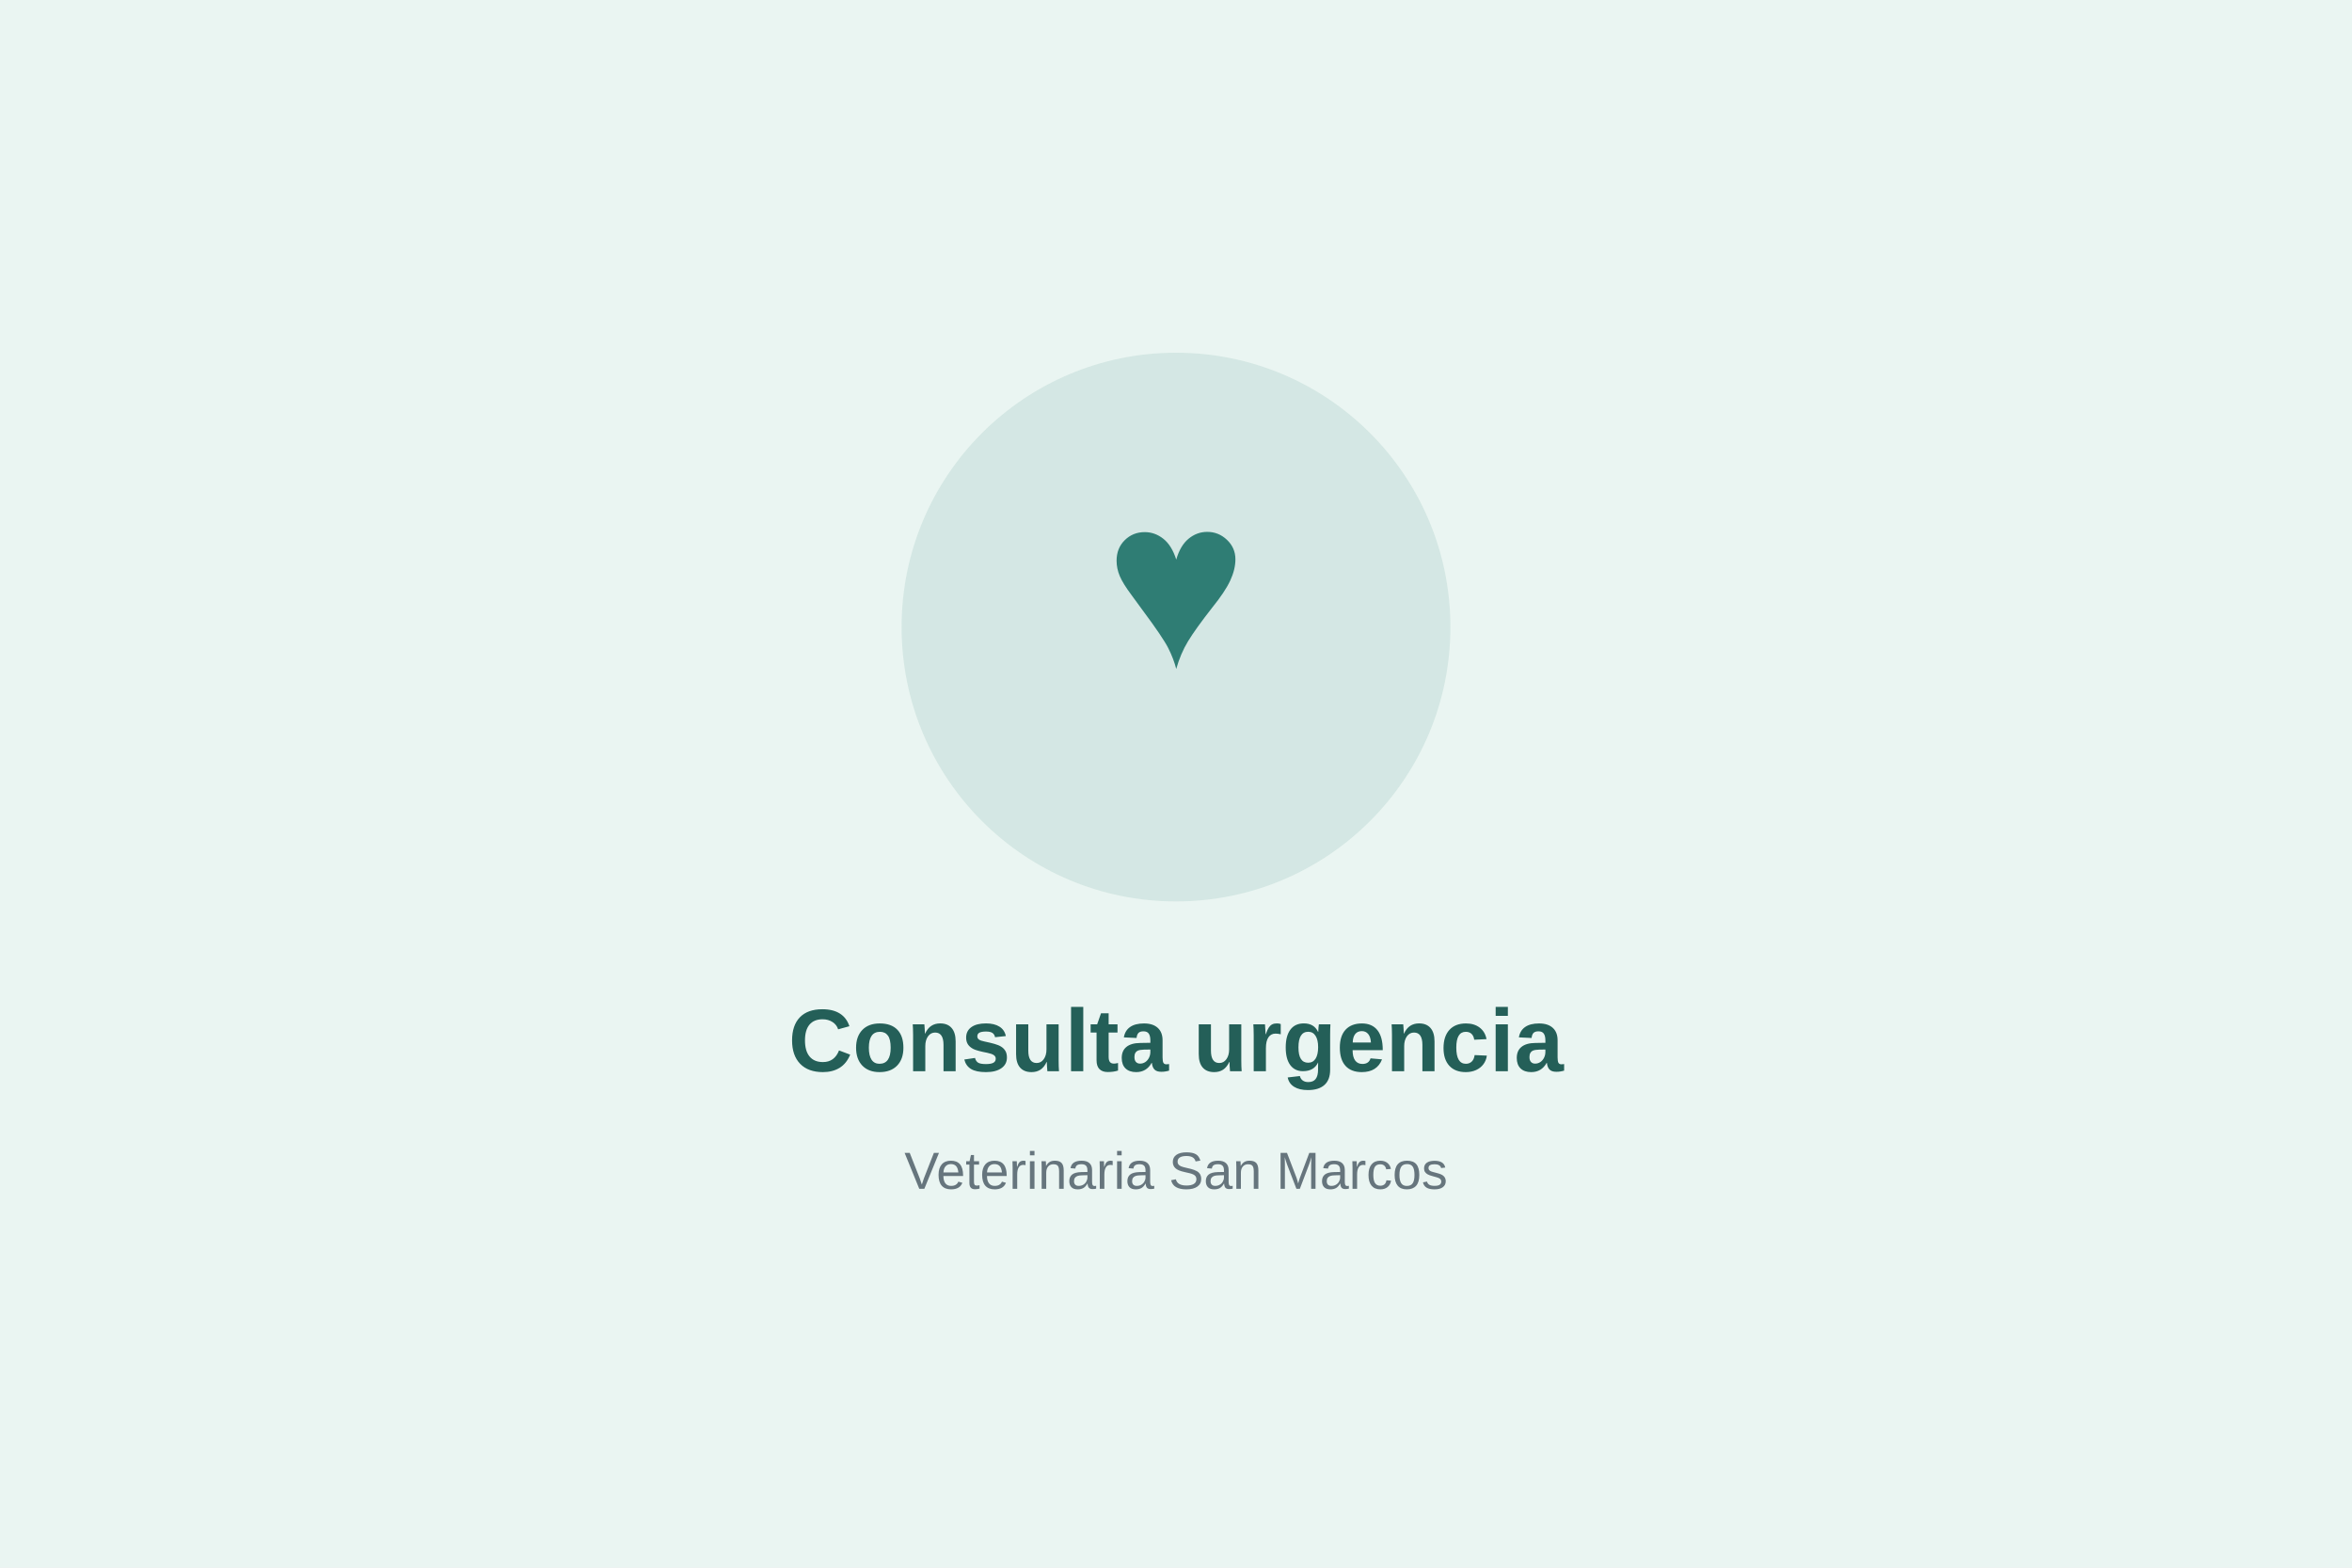
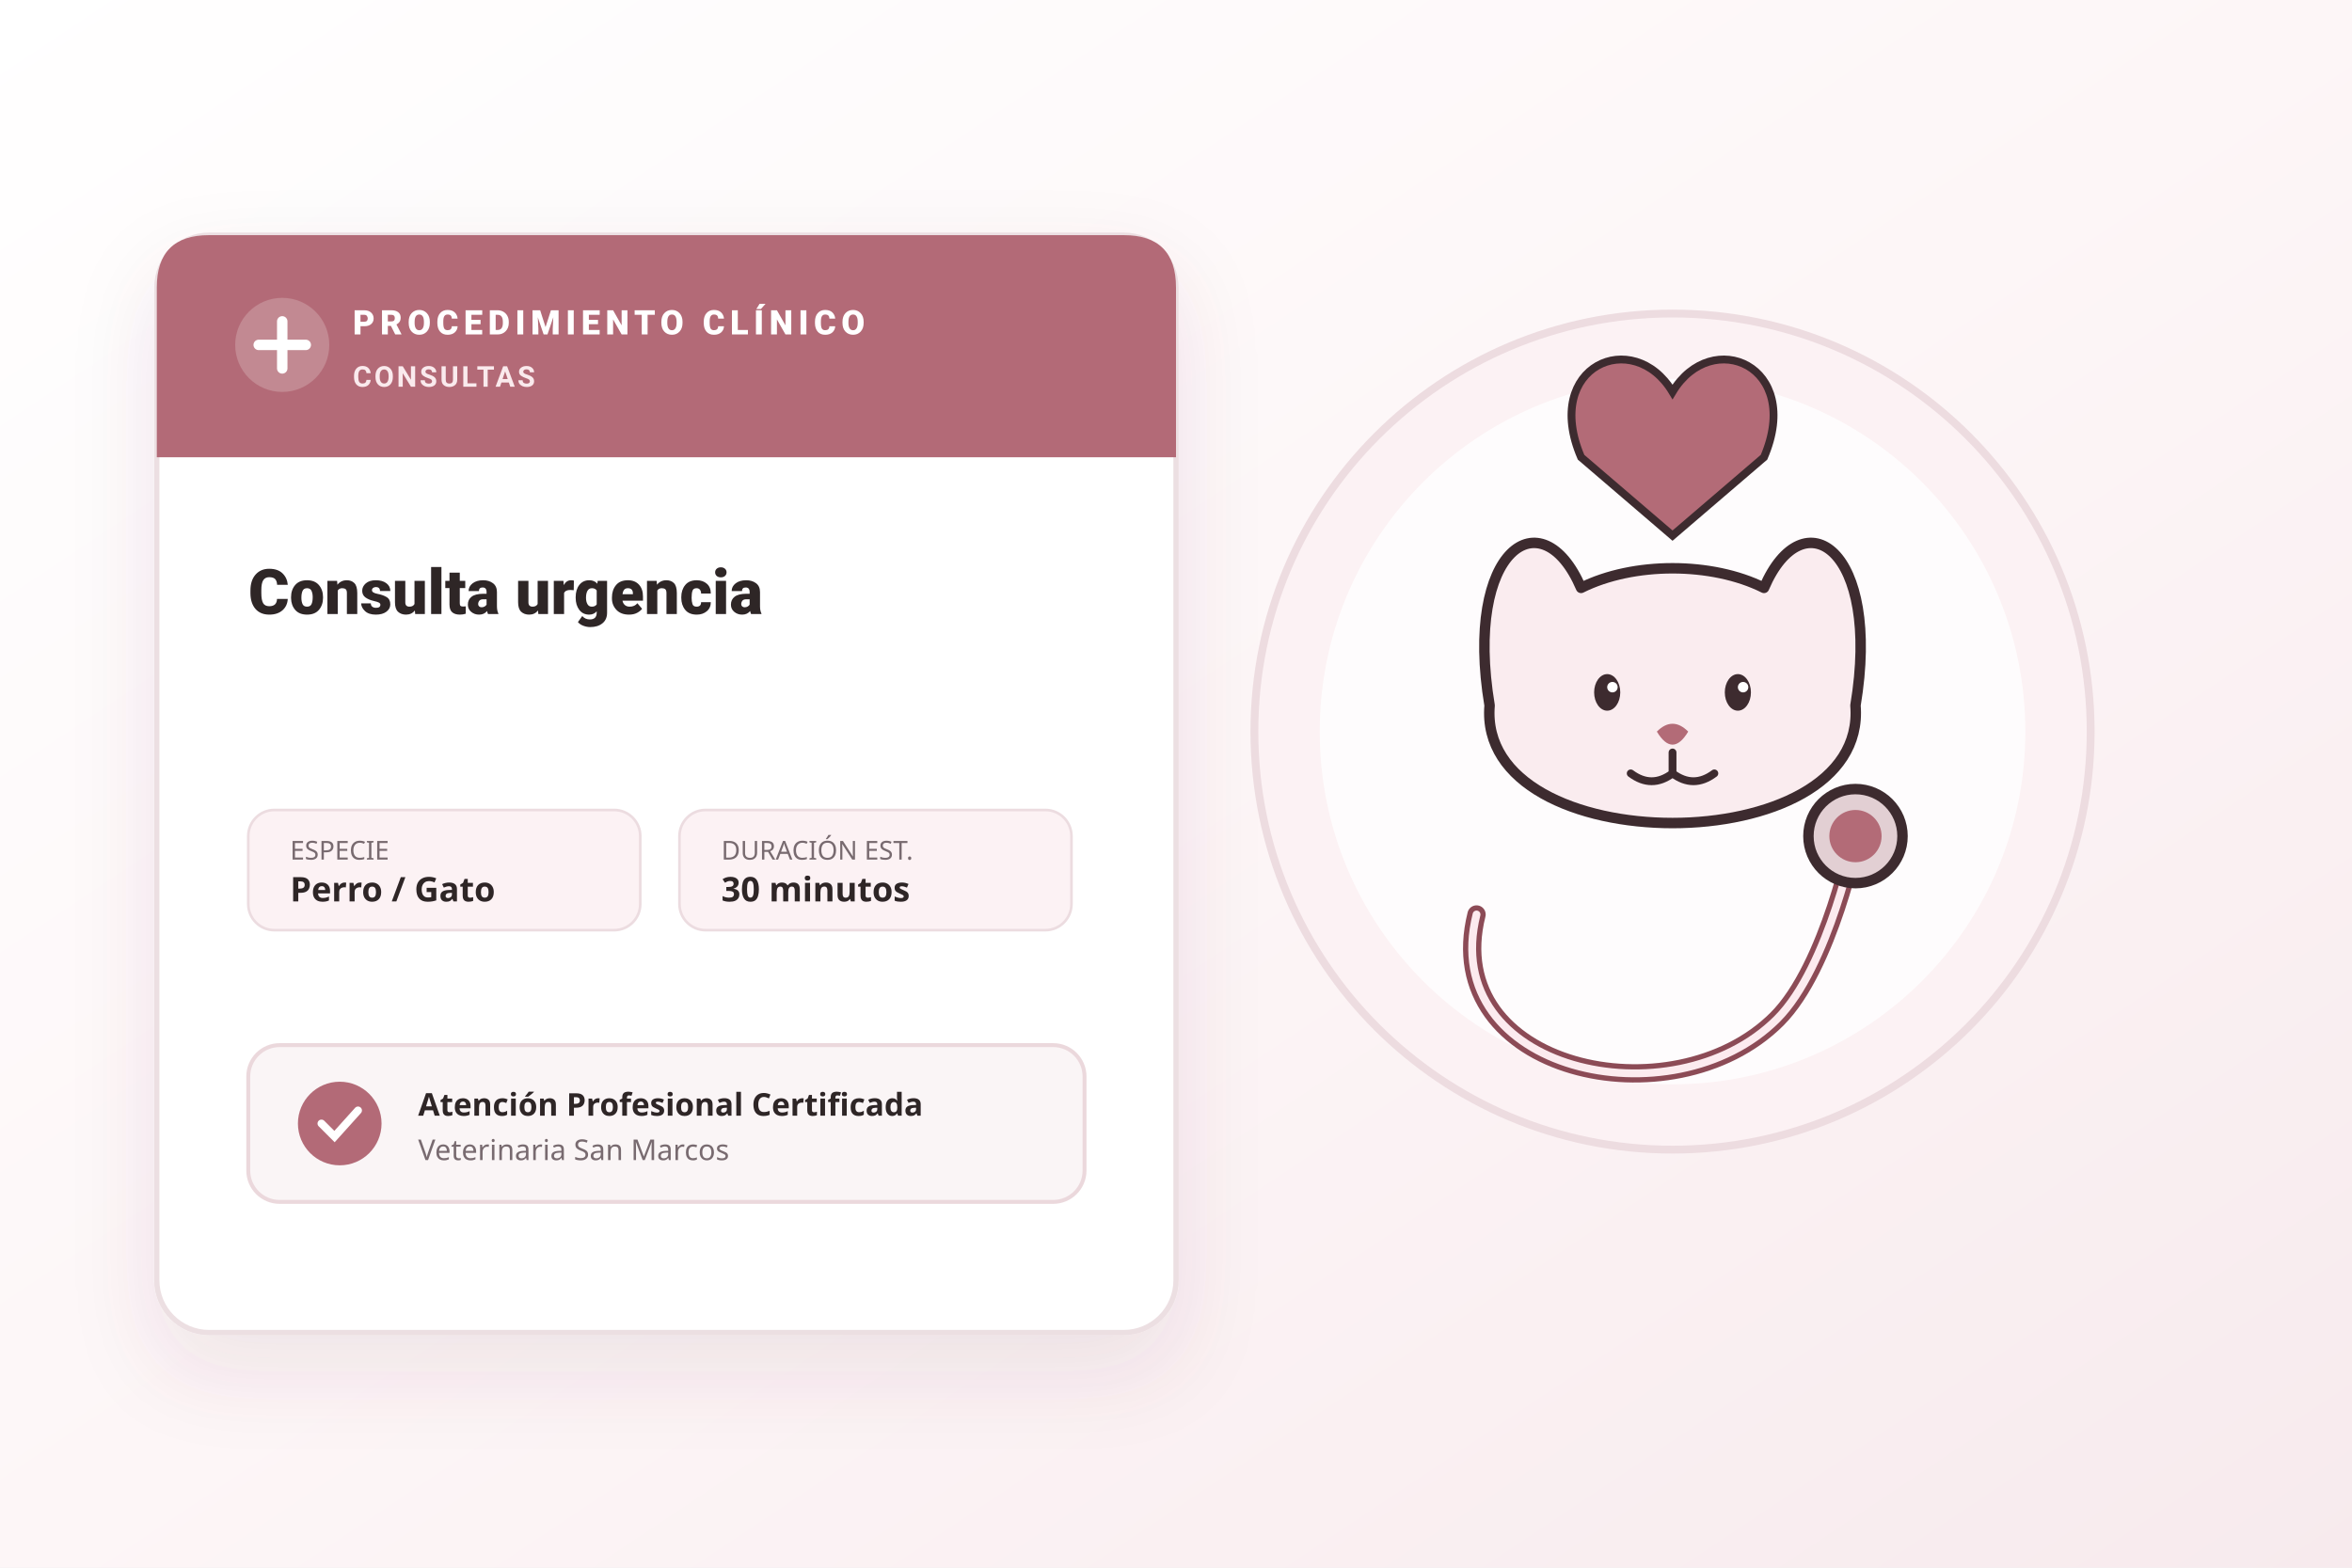
<svg xmlns="http://www.w3.org/2000/svg" width="900" height="600" viewBox="0 0 900 600">
-   <rect width="900" height="600" fill="#eaf5f2" />
-   <circle cx="450" cy="240" r="105" fill="#2f7d74" opacity=".12" />
-   <text x="450" y="255" text-anchor="middle" font-family="Arial, sans-serif" font-size="92" fill="#2f7d74">♥</text>
-   <text x="450" y="410" text-anchor="middle" font-family="Arial, sans-serif" font-size="34" font-weight="700" fill="#245f58">Consulta urgencia</text>
-   <text x="450" y="455" text-anchor="middle" font-family="Arial, sans-serif" font-size="20" fill="#66757d">Veterinaria San Marcos</text>
+   <defs>
+     <linearGradient id="servBgGrad" x1="0%" y1="0%" x2="100%" y2="100%">
+       <stop offset="0%" stop-color="#ffffff" />
+       <stop offset="50%" stop-color="#fdf6f7" />
+       <stop offset="100%" stop-color="#f7eaed" />
+     </linearGradient>
+     <filter id="servShadow" x="-10%" y="-10%" width="130%" height="130%">
+       <feDropShadow dx="0" dy="14" stdDeviation="16" flood-color="#733b47" flood-opacity="0.1" />
+     </filter>
+   </defs>
+   <rect width="900" height="600" fill="url(#servBgGrad)" />
+   <g transform="translate(60, 90)" filter="url(#servShadow)">
+     <rect x="0" y="0" width="390" height="420" rx="20" fill="#ffffff" stroke="#ecdfe2" stroke-width="2" />
+     <path d="M 0,20 Q 0,0 20,0 L 370,0 Q 390,0 390,20 L 390,85 L 0,85 Z" fill="#b36b77" />
+     <g transform="translate(30, 24)">
+       <circle cx="18" cy="18" r="18" fill="#ffffff" opacity="0.2" />
+       <path d="M18,9 L18,27 M9,18 L27,18" stroke="#ffffff" stroke-width="4" stroke-linecap="round" />
+     </g>
+     <text x="75" y="38" font-family="'Segoe UI', Roboto, sans-serif" font-size="13" font-weight="800" fill="#ffffff" letter-spacing="2">PROCEDIMIENTO CLÍNICO</text>
+     <text x="75" y="58" font-family="'Segoe UI', Roboto, sans-serif" font-size="11" font-weight="600" fill="#faeaed" letter-spacing="1">CONSULTAS</text>
+     <text x="35" y="145" font-family="'Segoe UI', Roboto, sans-serif" font-size="24" font-weight="800" fill="#2e2528">Consulta urgencia</text>
+     <g transform="translate(35, 220)">
+       <rect x="0" y="0" width="150" height="46" rx="10" fill="#fcf2f4" stroke="#ecdce0" stroke-width="1" />
+       <text x="16" y="19" font-family="'Segoe UI', sans-serif" font-size="10" fill="#786b6f">ESPECIE</text>
+       <text x="16" y="35" font-family="'Segoe UI', sans-serif" font-size="13" font-weight="700" fill="#2e2528">Perro / Gato</text>
+       <rect x="165" y="0" width="150" height="46" rx="10" fill="#fcf2f4" stroke="#ecdce0" stroke-width="1" />
+       <text x="181" y="19" font-family="'Segoe UI', sans-serif" font-size="10" fill="#786b6f">DURACIÓN EST.</text>
+       <text x="181" y="35" font-family="'Segoe UI', sans-serif" font-size="13" font-weight="700" fill="#2e2528">30 minutos</text>
+     </g>
+     <g transform="translate(35, 310)">
+       <rect x="0" y="0" width="320" height="60" rx="12" fill="#faf5f6" stroke="#ebd8dc" stroke-width="1.5" />
+       <circle cx="35" cy="30" r="16" fill="#b36b77" />
+       <path d="M28,30 L33,35 L42,25" fill="none" stroke="#ffffff" stroke-width="3" stroke-linecap="round" />
+       <text x="65" y="27" font-family="'Segoe UI', sans-serif" font-size="12" font-weight="700" fill="#2e2528">Atención Profesional Certificada</text>
+       <text x="65" y="44" font-family="'Segoe UI', sans-serif" font-size="11" fill="#786b6f">Veterinaria San Marcos</text>
+     </g>
+   </g>
+   <g transform="translate(480, 100)">
+     <circle cx="160" cy="180" r="160" fill="#fcf2f4" stroke="#eddce0" stroke-width="3" />
+     <circle cx="160" cy="180" r="135" fill="#ffffff" opacity="0.8" />
+     <path d="M 90,170 C 80,110 110,90 125,125 C 145,115 175,115 195,125 C 210,90 240,110 230,170 C 235,230 85,230 90,170 Z" fill="#faecef" stroke="#3d2b2f" stroke-width="4" stroke-linejoin="round" />
+     <ellipse cx="135" cy="165" rx="5" ry="7" fill="#3d2b2f" />
+     <ellipse cx="185" cy="165" rx="5" ry="7" fill="#3d2b2f" />
+     <circle cx="137" cy="163" r="2" fill="#ffffff" />
+     <circle cx="187" cy="163" r="2" fill="#ffffff" />
+     <path d="M 154,180 Q 160,174 166,180 Q 160,190 154,180 Z" fill="#b36b77" />
+     <path d="M 160,188 L 160,196 Q 152,202 144,196 M 160,196 Q 168,202 176,196" fill="none" stroke="#3d2b2f" stroke-width="3" stroke-linecap="round" />
+     <path d="M 85,250 C 70,310 160,330 200,290 C 220,270 230,220 230,220" fill="none" stroke="#8c4b56" stroke-width="7" stroke-linecap="round" />
+     <path d="M 85,250 C 70,310 160,330 200,290 C 220,270 230,220 230,220" fill="none" stroke="#fcebef" stroke-width="3" stroke-linecap="round" />
+     <circle cx="230" cy="220" r="18" fill="#e2cfd3" stroke="#3d2b2f" stroke-width="4" />
+     <circle cx="230" cy="220" r="10" fill="#b36b77" />
+     <path d="M 160,50 C 145,25 110,40 125,75 L 160,105 L 195,75 C 210,40 175,25 160,50 Z" fill="#b36b77" stroke="#3d2b2f" stroke-width="3" />
+   </g>
</svg>
